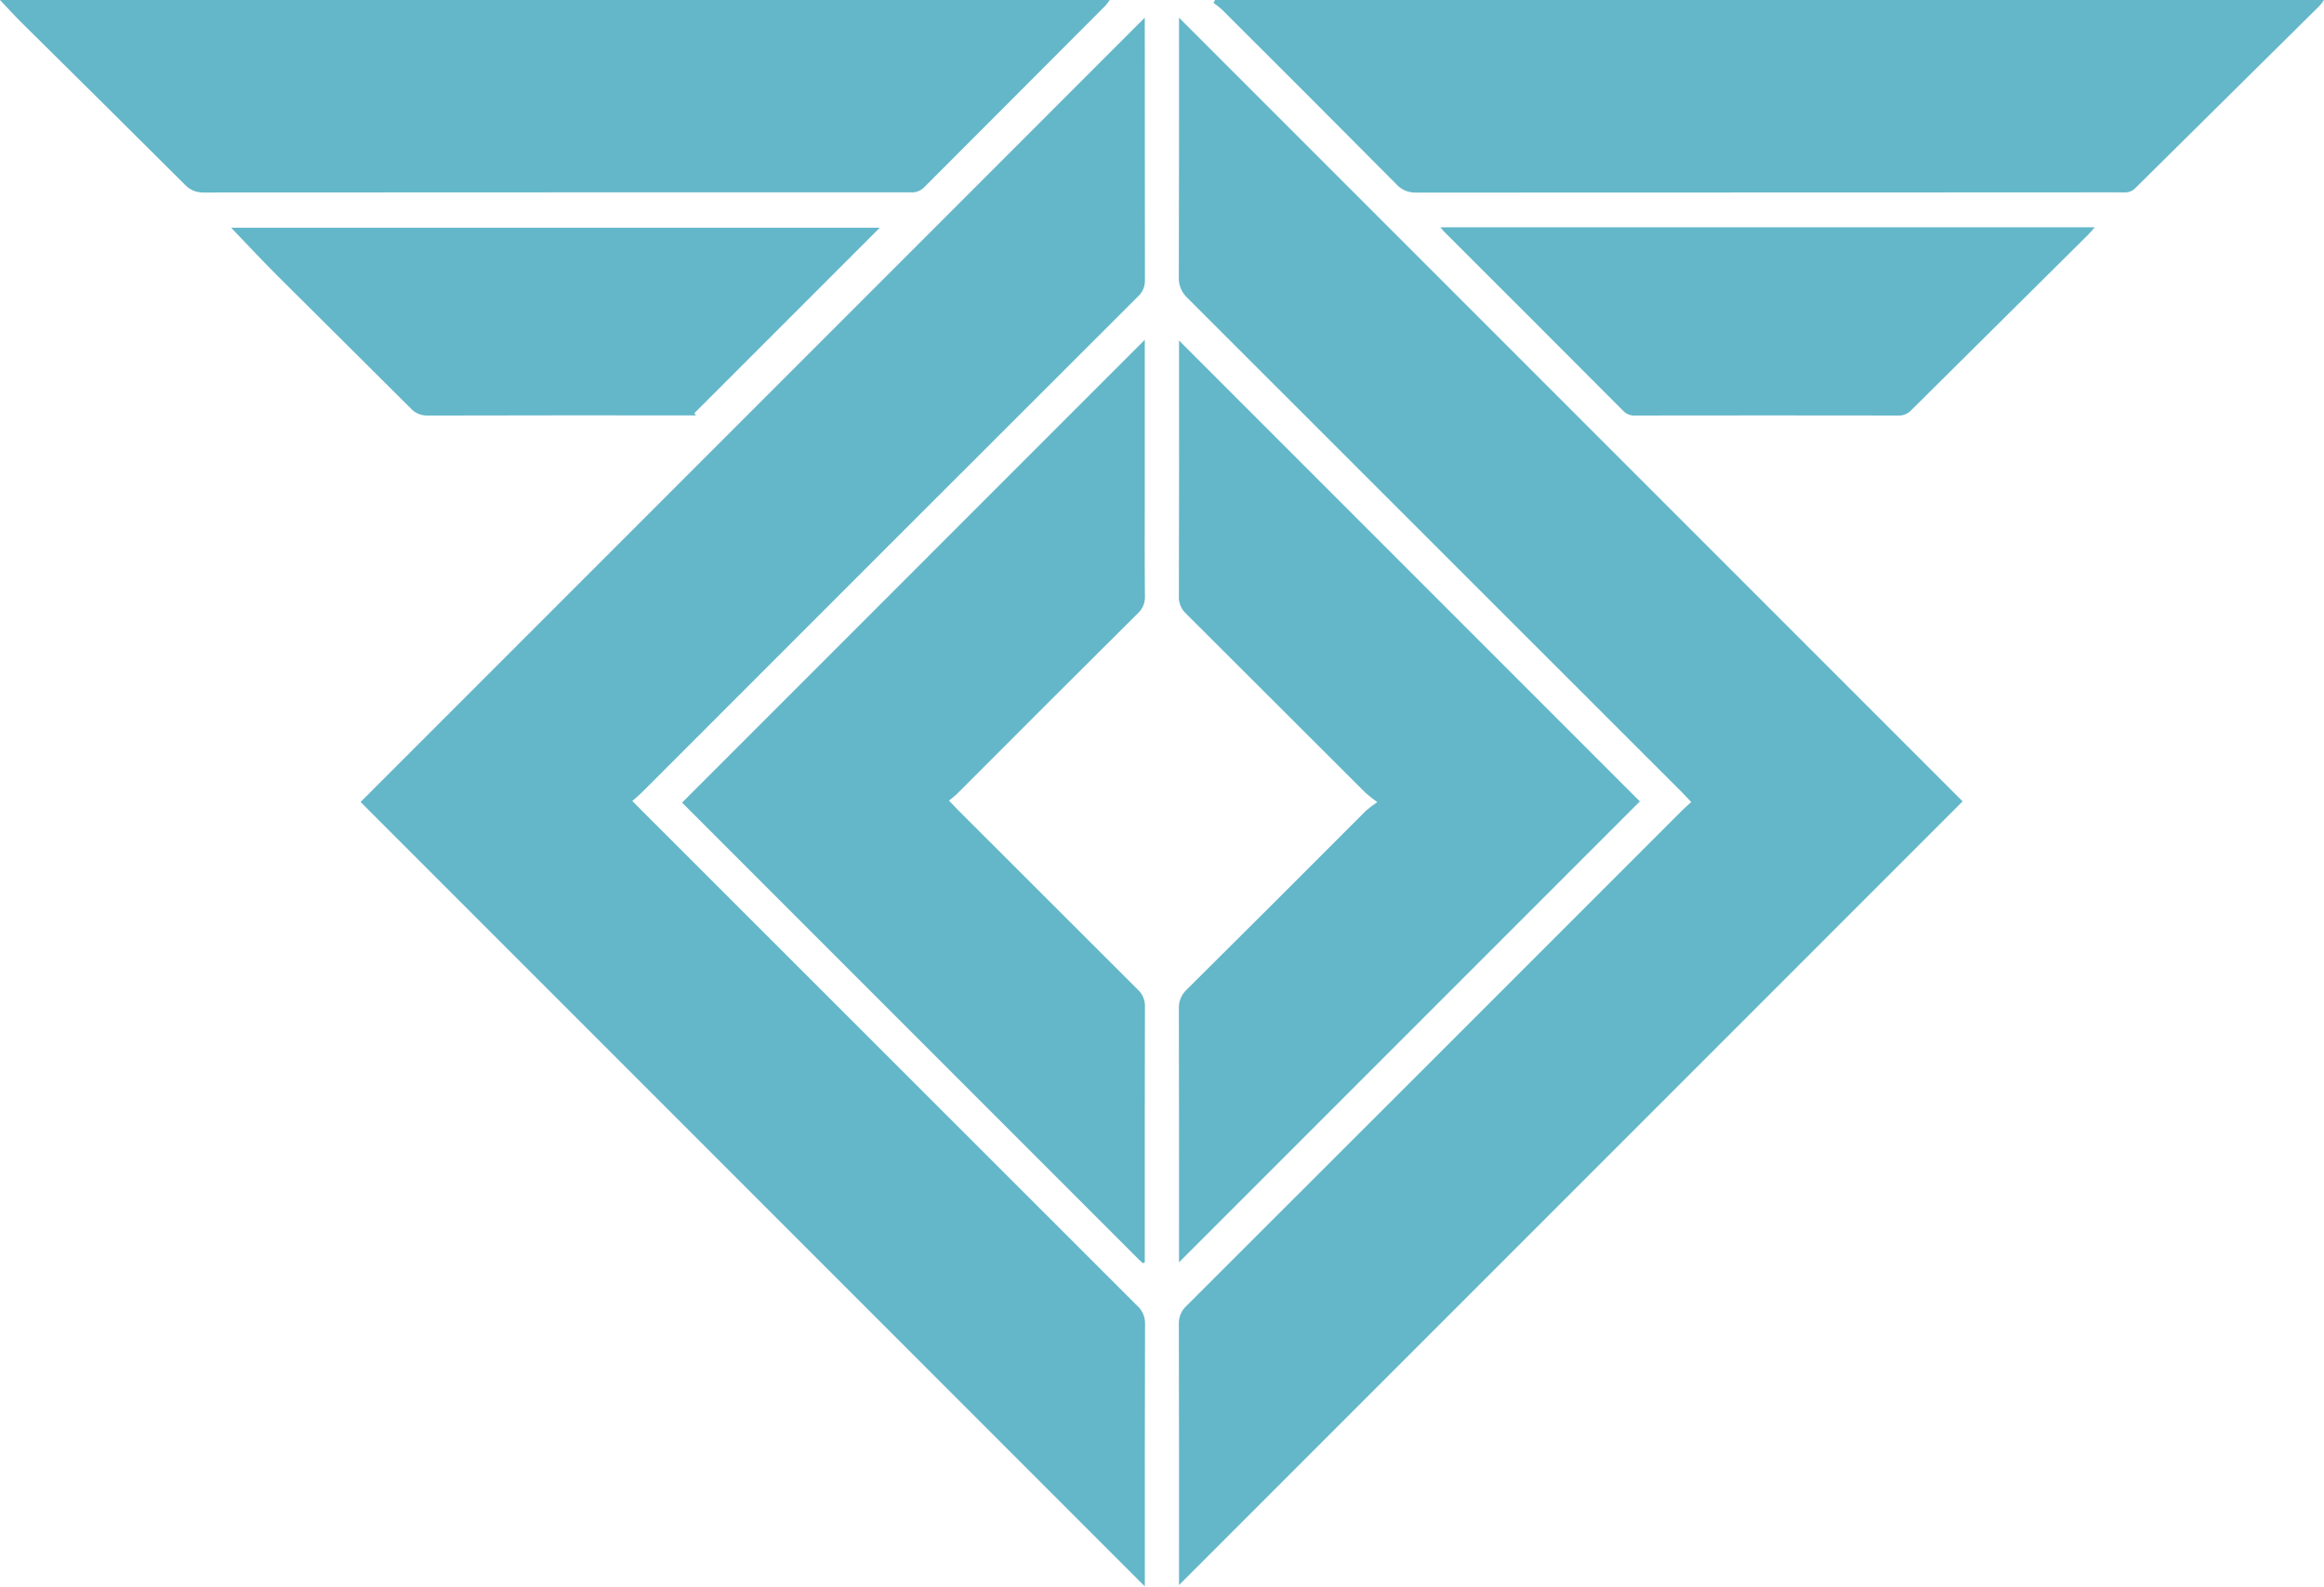
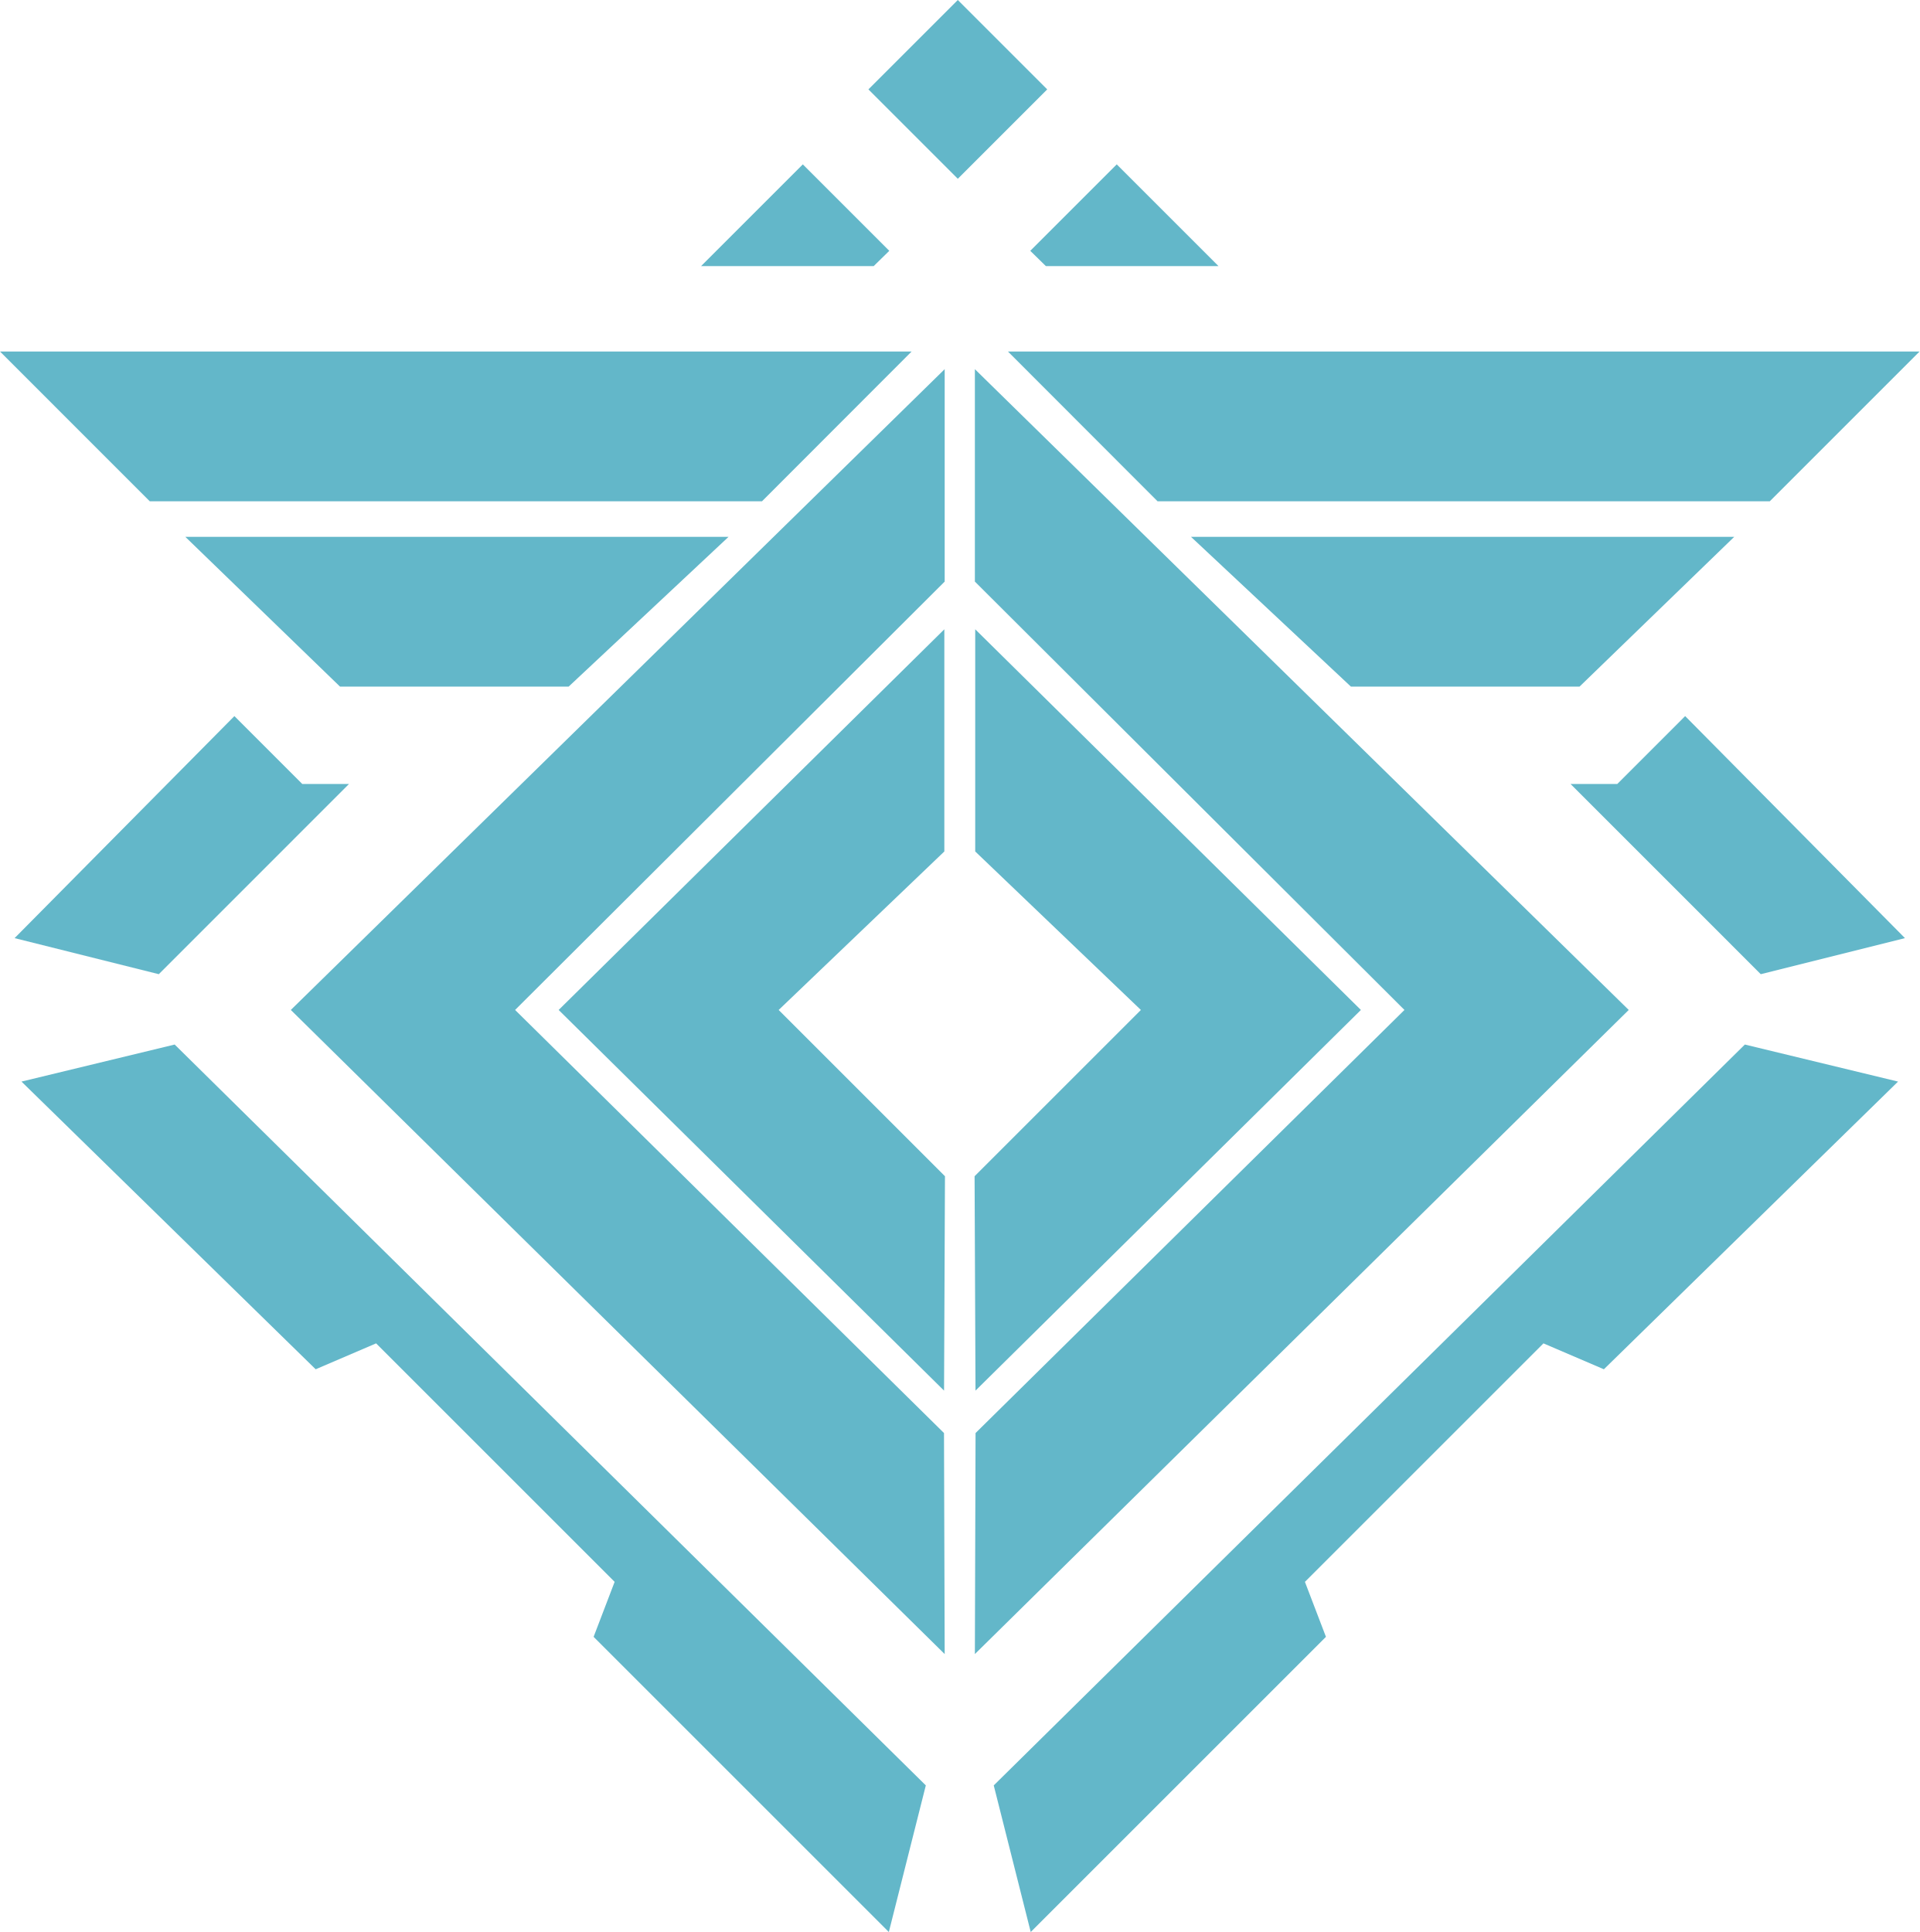
- <svg xmlns="http://www.w3.org/2000/svg" viewBox="0 0 157.556 107.535">
+ <svg xmlns="http://www.w3.org/2000/svg" viewBox="0 0 106.822 107.535">
  <g id="Layer_2" data-name="Layer 2">
    <g id="Hellas_Basin" data-name="Hellas Basin">
      <g>
-         <path d="M77.61,107.535l-53.164-53.17,53.164-53.168v.531q0,8.631.01,17.262l.001.047a1.423,1.423,0,0,1-.472,1.06l-.001.001Q60.313,36.91,43.499,53.734c-.184.184-.391.347-.633.559.247.25.441.449.636.646Q60.302,71.732,77.103,88.519a1.58,1.58,0,0,1,.526,1.178c0,.02-0.0.039-.001.059l0-.003c-.021,5.707-.013,11.413-.013,17.12Z" style="fill: #63b7c9" />
-         <path d="M79.931,1.199,133.055,54.323,79.931,107.448v-.428c0-5.752.007-11.506-.011-17.262-.001-.019-.001-.041-.001-.063a1.582,1.582,0,0,1,.521-1.175l.001-.001Q97.245,71.741,114.034,54.942c.184-.184.384-.351.623-.571-.232-.247-.415-.451-.609-.645q-16.766-16.769-33.543-33.526a1.812,1.812,0,0,1-.589-1.338c0-.031.001-.062.002-.093l-0.0.004c.021-5.858.013-11.727.013-17.575Z" style="fill: #63b7c9" />
-         <path d="M79.931,23.082Q95.624,38.767,111.174,54.325L79.931,85.569v-.559c0-5.538.007-11.076-.01-16.615-.002-.027-.002-.059-.002-.09a1.658,1.658,0,0,1,.529-1.217l.001-.001q6.099-6.053,12.165-12.139a7.378,7.378,0,0,1,.735-.553l.028-.017a9.98,9.98,0,0,1-.817-.648l.011.009q-6.082-6.069-12.162-12.142a1.503,1.503,0,0,1-.489-1.111c0-.024 0-.047.002-.07l-0.0.003q.023-8.677.01-17.335Z" style="fill: #63b7c9" />
-         <path d="M77.61,23.035V33.188c0,2.403-.014,4.803.01,7.205.002.026.002.056.002.087a1.482,1.482,0,0,1-.479,1.093l-.001.001Q71.018,47.657,64.927,53.769c-.168.168-.362.31-.591.501.232.244.402.428.579.606q6.1,6.103,12.212,12.199a1.49,1.49,0,0,1,.495,1.111q0,.033-.001.065l0-.003c-.019,5.564-.011,11.128-.011,16.692V85.573a.544.544,0,0,1-.07.033l-.004.001c-.021.007-.054.02-.067.01-.073-.06-.143-.121-.212-.188L46.241,54.408Z" style="fill: #63b7c9" />
-         <path d="M82.372 0h75.184A4.127,4.127,0,0,1,157.24.407l.004-.004q-6.234,6.17-12.469,12.339a.962.962,0,0,1-.7.301c-.018,0-.036-0-.054-.002l.002 0c-1.117-.014-2.234,0-3.353,0q-22.324,0-44.654.013c-.021.001-.046.002-.072.002a1.721,1.721,0,0,1-1.282-.571L94.661,12.483Q88.755,6.537,82.82.626A5.772,5.772,0,0,0,82.29.211L82.271.198A1.342,1.342,0,0,1,82.372,0Z" style="fill: #63b7c9" />
-         <path d="M0,0H75.232a3.921,3.921,0,0,1-.304.4l.004-.005Q68.782,6.553,62.637,12.713a1.185,1.185,0,0,1-.957.324H43.419q-14.8,0-29.601.011c-.02.001-.043.001-.066.001a1.66,1.66,0,0,1-1.229-.542l-.001-.001Q6.99,6.991,1.434,1.505C.966,1.04.522.549,0,0Z" style="fill: #63b7c9" />
-         <path d="M97.648,15.408h44.369c-.191.212-.315.368-.455.507q-5.992,5.945-11.992,11.894a1.115,1.115,0,0,1-.819.358c-.018,0-.036-0-.053-.001l.002 0q-8.911-.014-17.822,0c-.026.002-.056.004-.087.004a1.025,1.025,0,0,1-.732-.306l-0-0q-6.065-6.086-12.145-12.152c-.063-.066-.118-.136-.265-.302Z" style="fill: #63b7c9" />
-         <path d="M59.644,15.438c-4.156,4.154-8.366,8.364-12.576,12.576l.113.143h-.638c-5.849,0-11.699-.007-17.548.011l-.046.001a1.5,1.5,0,0,1-1.122-.503l-.001-.002c-3.025-3.026-6.072-6.029-9.099-9.052-1.036-1.036-2.034-2.113-3.054-3.174Z" style="fill: #63b7c9" />
+         <g id="core">
+           <polygon points="78.157 56.214 54.251 32.371 54.251 20.548 90.638 56.214 54.251 92.065 54.289 79.763 78.157 56.214" style="fill: #63b7c9" />
+           <polygon points="75.733 56.214 54.286 77.402 54.235 65.469 63.49 56.215 54.27 47.392 54.27 35.026 75.733 56.214" style="fill: #63b7c9" />
+           <polygon points="64.419 27.903 56.091 19.565 106.822 19.565 98.486 27.903 64.419 27.903" style="fill: #63b7c9" />
+           <polygon points="66.278 29.88 96.509 29.88 87.902 38.215 75.176 38.215 66.278 29.88" style="fill: #63b7c9" />
+           <polygon points="28.665 56.214 52.571 32.371 52.571 20.548 16.184 56.214 52.571 92.065 52.533 79.763 28.665 56.214" style="fill: #63b7c9" />
+           <polygon points="31.089 56.214 52.536 77.402 52.587 65.469 43.332 56.215 52.552 47.392 52.552 35.026 31.089 56.214" style="fill: #63b7c9" />
+           <polygon points="42.403 27.903 50.731 19.565 0 19.565 8.336 27.903 42.403 27.903" style="fill: #63b7c9" />
+           <polygon points="40.544 29.88 10.313 29.88 18.92 38.215 31.646 38.215 40.544 29.88" style="fill: #63b7c9" />
+         </g>
+         <g id="perimeter">
+           <path d="M89.255,76.214l-3.363-1.442L72.618,88.046,73.788,91.106,57.359,107.535,55.301,99.375l41.799-41.236,8.525,2.062Z" style="fill: #63b7c9" />
+           <polygon points="87.4 43.636 90.001 43.636 93.778 39.858 106.01 52.216 97.985 54.223 87.4 43.636" style="fill: #63b7c9" />
+           <polygon points="58.203 14.812 57.334 13.961 62.146 9.149 67.807 14.81 58.203 14.812" style="fill: #63b7c9" />
+           <rect x="49.784" y="1.457" width="7.036" height="7.036" transform="translate(19.12973 -36.23277) rotate(45)" style="fill: #63b7c9" />
+           <path d="M17.567,76.214l3.363-1.442L34.204,88.046,33.034,91.106l16.429,16.429L51.521,99.375,9.721,58.139l-8.525,2.062Z" style="fill: #63b7c9" />
+           <polygon points="19.422 43.636 16.821 43.636 13.044 39.858 0.812 52.216 8.837 54.223 19.422 43.636" style="fill: #63b7c9" />
+           <polygon points="48.619 14.812 49.488 13.961 44.676 9.149 39.015 14.81 48.619 14.812" style="fill: #63b7c9" />
+         </g>
      </g>
    </g>
  </g>
</svg>
